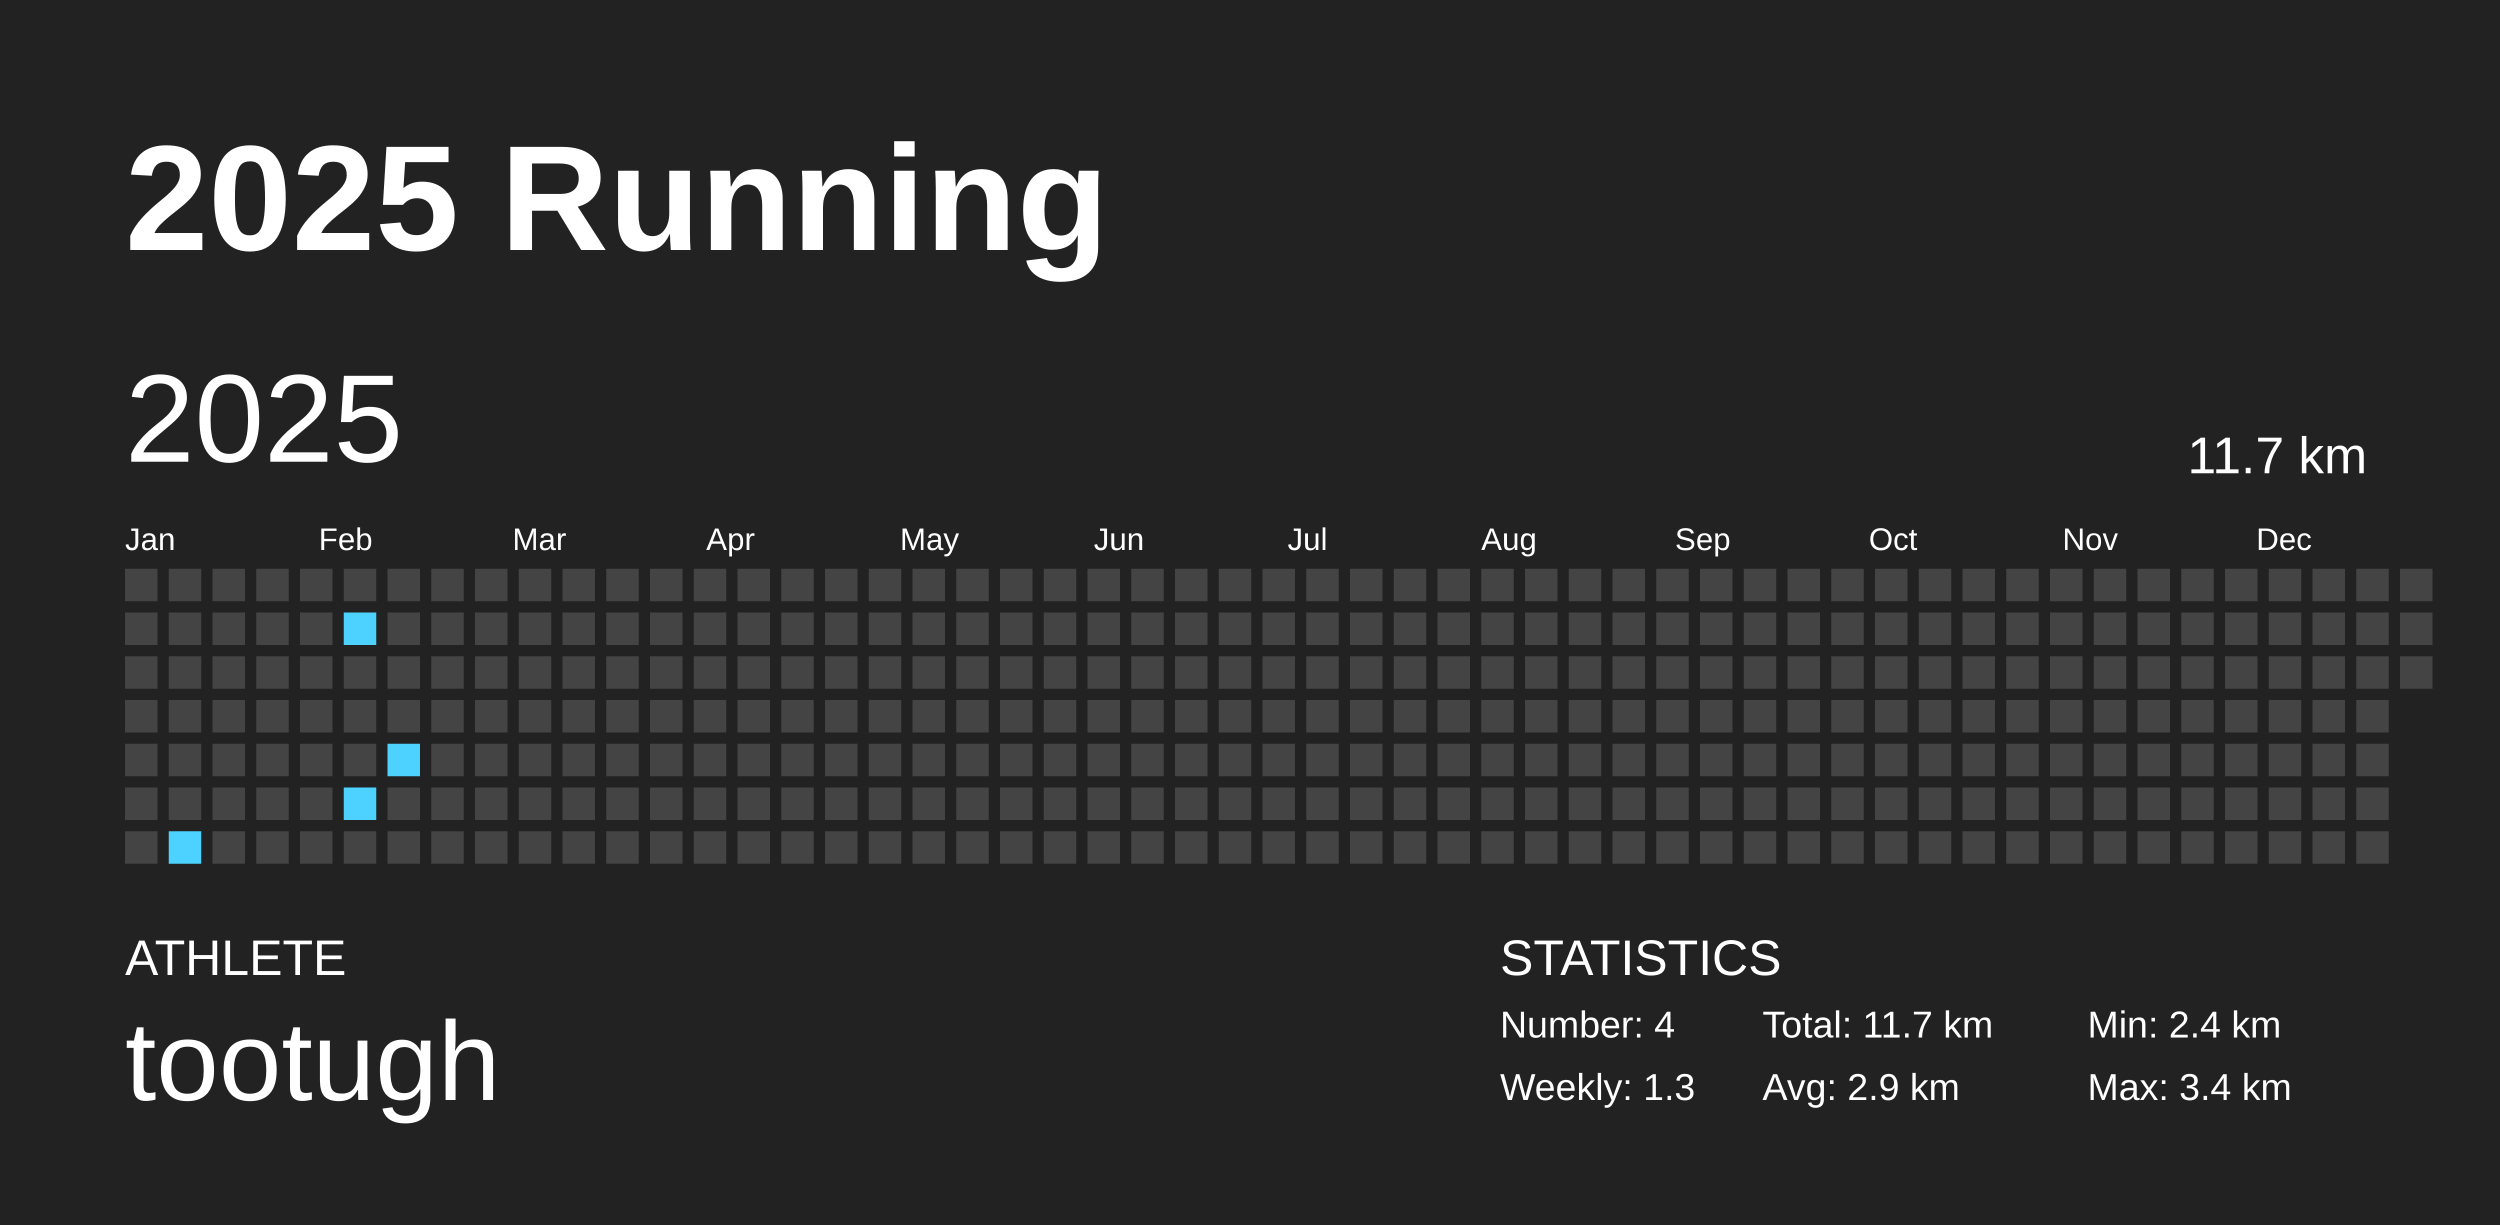
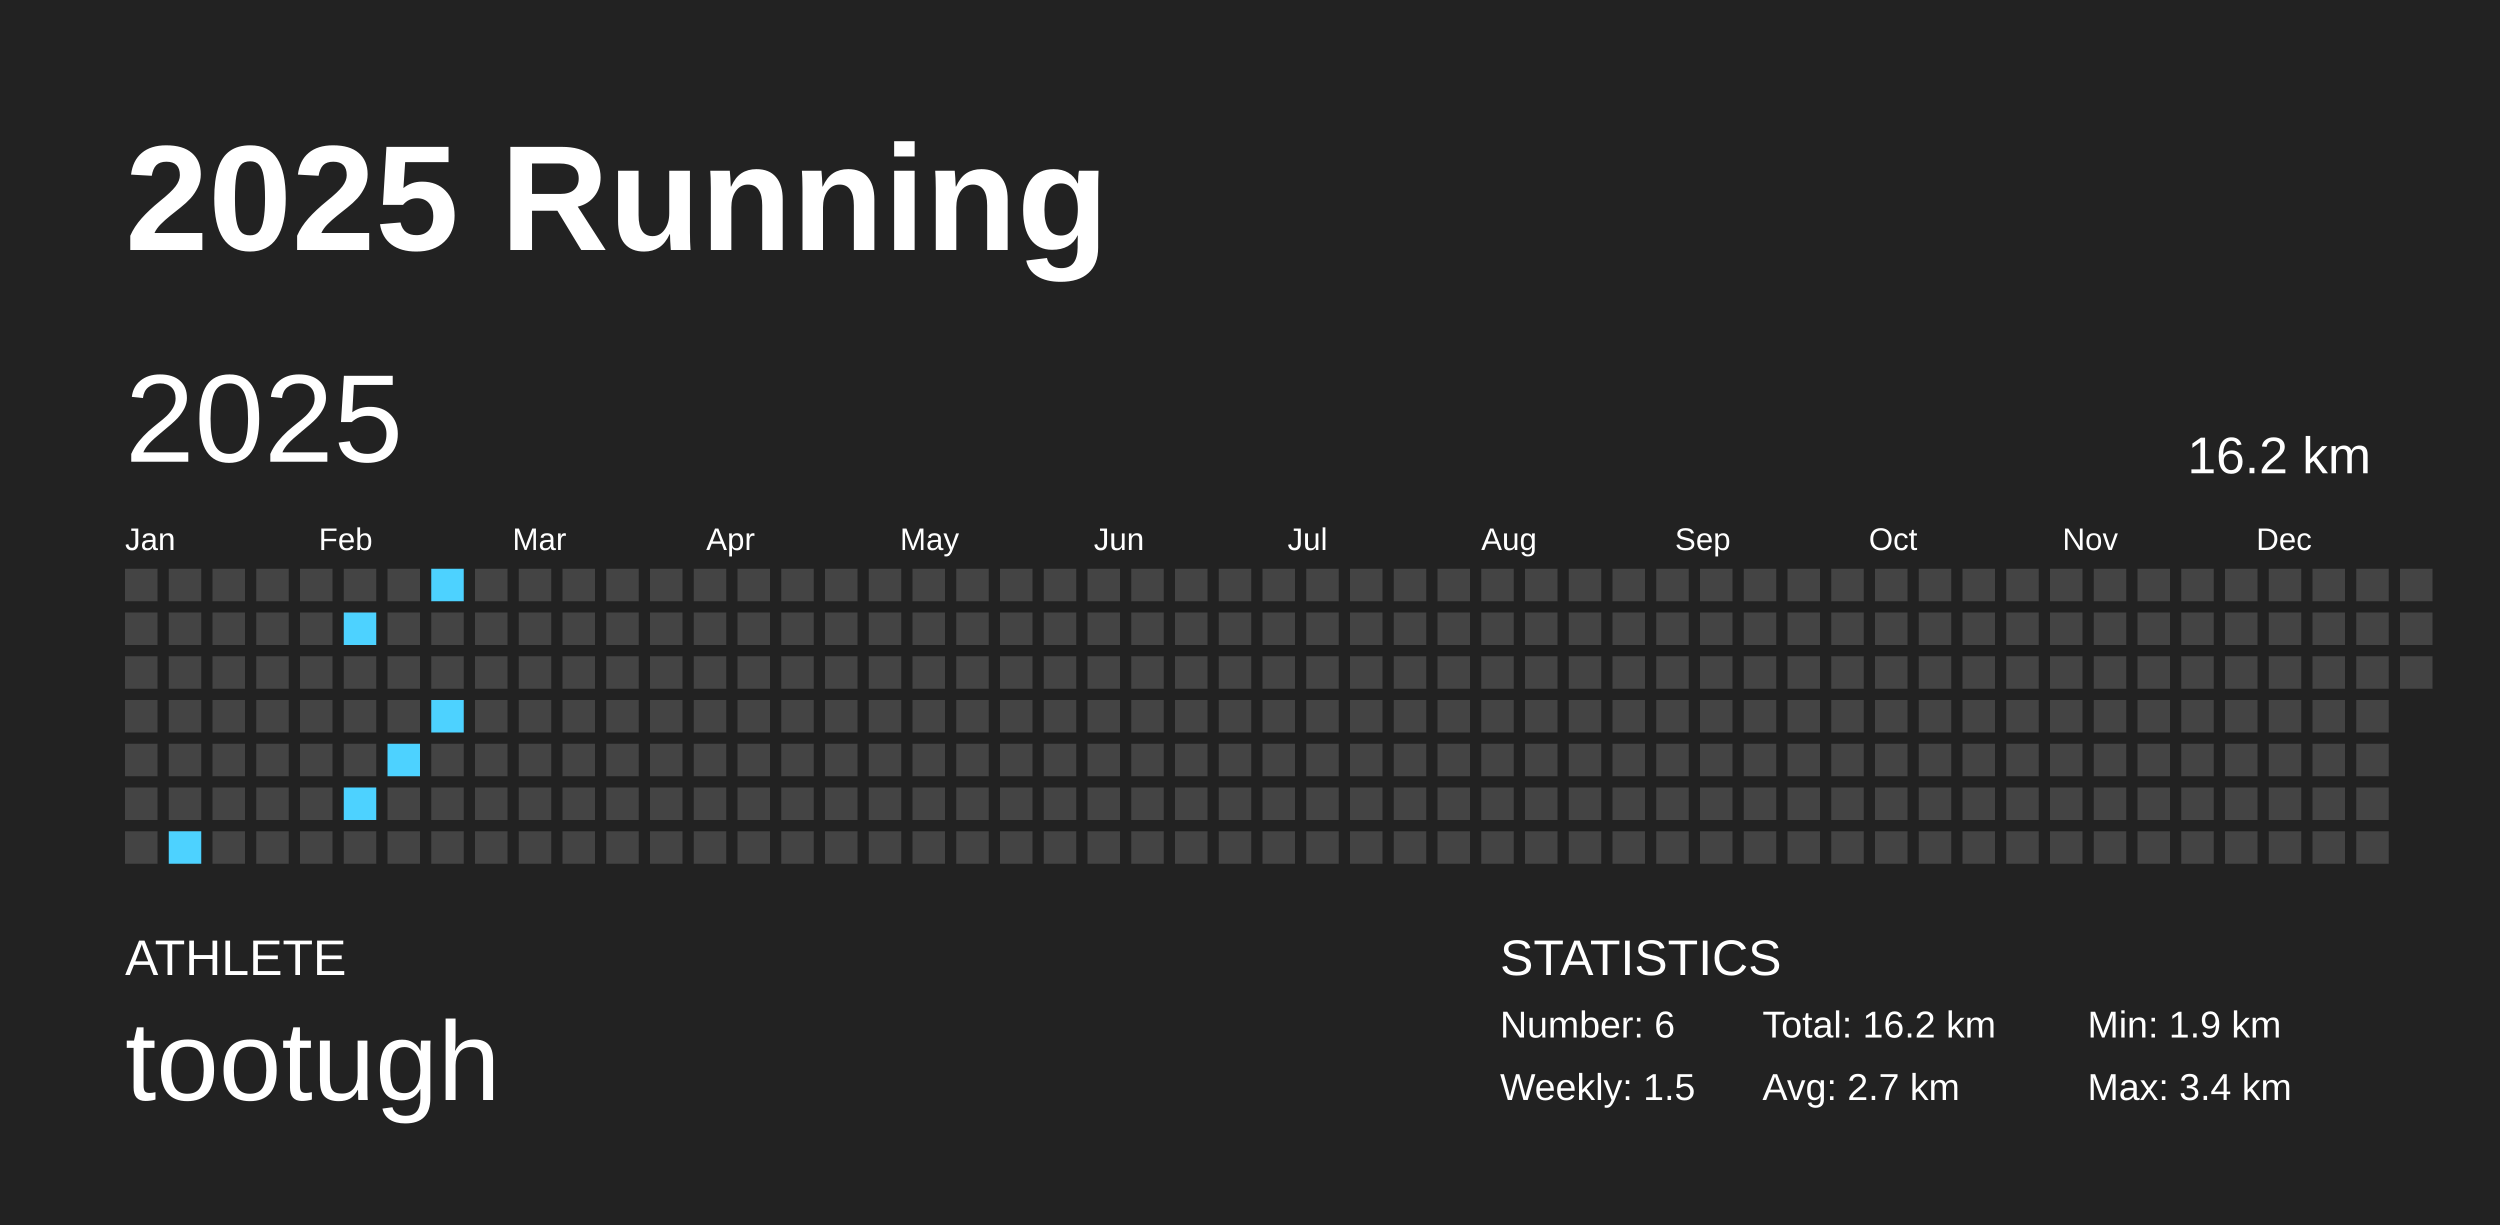
<svg xmlns="http://www.w3.org/2000/svg" baseProfile="full" height="98mm" version="1.1" viewBox="0,0,200,98" width="200mm">
  <defs />
  <rect fill="#222222" height="98" width="200" x="0" y="0" />
  <text fill="#FFFFFF" style="font-size:12px; font-family:Arial; font-weight:bold;" x="10" y="20">2025 Running</text>
  <text fill="#FFFFFF" style="font-size:4px; font-family:Arial" x="10" y="78">ATHLETE</text>
  <text fill="#FFFFFF" style="font-size:9px; font-family:Arial" x="10" y="88">tootugh</text>
  <text fill="#FFFFFF" style="font-size:4px; font-family:Arial" x="120" y="78">STATISTICS</text>
-   <text fill="#FFFFFF" style="font-size:3px; font-family:Arial" x="120" y="83">Number: 4</text>
-   <text fill="#FFFFFF" style="font-size:3px; font-family:Arial" x="120" y="88">Weekly: 1.3</text>
-   <text fill="#FFFFFF" style="font-size:3px; font-family:Arial" x="141" y="83">Total: 11.7 km</text>
-   <text fill="#FFFFFF" style="font-size:3px; font-family:Arial" x="141" y="88">Avg: 2.9 km</text>
-   <text fill="#FFFFFF" style="font-size:3px; font-family:Arial" x="167" y="83">Min: 2.4 km</text>
+   <text fill="#FFFFFF" style="font-size:3px; font-family:Arial" x="120" y="83">Number: 6</text>
+   <text fill="#FFFFFF" style="font-size:3px; font-family:Arial" x="120" y="88">Weekly: 1.5</text>
+   <text fill="#FFFFFF" style="font-size:3px; font-family:Arial" x="141" y="83">Total: 16.2 km</text>
+   <text fill="#FFFFFF" style="font-size:3px; font-family:Arial" x="141" y="88">Avg: 2.7 km</text>
+   <text fill="#FFFFFF" style="font-size:3px; font-family:Arial" x="167" y="83">Min: 1.9 km</text>
  <text fill="#FFFFFF" style="font-size:3px; font-family:Arial" x="167" y="88">Max: 3.4 km</text>
  <text dominant-baseline="hanging" fill="#FFFFFF" style="font-size:10.0px; font-family:Arial;" x="10" y="30">2025</text>
-   <text dominant-baseline="hanging" fill="#FFFFFF" style="font-size:4.125px; font-family:Arial;" x="175" y="35">11.7 km</text>
+   <text dominant-baseline="hanging" fill="#FFFFFF" style="font-size:4.125px; font-family:Arial;" x="175" y="35">16.2 km</text>
  <text fill="#FFFFFF" style="font-size:2.5px; font-family:Arial" x="10.0" y="44">Jan</text>
  <text fill="#FFFFFF" style="font-size:2.5px; font-family:Arial" x="25.5" y="44">Feb</text>
  <text fill="#FFFFFF" style="font-size:2.5px; font-family:Arial" x="41.0" y="44">Mar</text>
  <text fill="#FFFFFF" style="font-size:2.5px; font-family:Arial" x="56.5" y="44">Apr</text>
  <text fill="#FFFFFF" style="font-size:2.5px; font-family:Arial" x="72.0" y="44">May</text>
  <text fill="#FFFFFF" style="font-size:2.5px; font-family:Arial" x="87.5" y="44">Jun</text>
  <text fill="#FFFFFF" style="font-size:2.5px; font-family:Arial" x="103.0" y="44">Jul</text>
  <text fill="#FFFFFF" style="font-size:2.5px; font-family:Arial" x="118.5" y="44">Aug</text>
  <text fill="#FFFFFF" style="font-size:2.5px; font-family:Arial" x="134.0" y="44">Sep</text>
  <text fill="#FFFFFF" style="font-size:2.5px; font-family:Arial" x="149.5" y="44">Oct</text>
  <text fill="#FFFFFF" style="font-size:2.5px; font-family:Arial" x="165.0" y="44">Nov</text>
  <text fill="#FFFFFF" style="font-size:2.5px; font-family:Arial" x="180.5" y="44">Dec</text>
  <rect fill="#444444" height="2.6" width="2.6" x="10.0" y="45.5" />
  <rect fill="#444444" height="2.6" width="2.6" x="10.0" y="49.0" />
  <rect fill="#444444" height="2.6" width="2.6" x="10.0" y="52.5" />
  <rect fill="#444444" height="2.6" width="2.6" x="10.0" y="56.0" />
  <rect fill="#444444" height="2.6" width="2.6" x="10.0" y="59.5" />
  <rect fill="#444444" height="2.6" width="2.6" x="10.0" y="63.0" />
  <rect fill="#444444" height="2.6" width="2.6" x="10.0" y="66.5" />
  <rect fill="#444444" height="2.6" width="2.6" x="13.5" y="45.5" />
  <rect fill="#444444" height="2.6" width="2.6" x="13.5" y="49.0" />
  <rect fill="#444444" height="2.6" width="2.6" x="13.5" y="52.5" />
  <rect fill="#444444" height="2.6" width="2.6" x="13.5" y="56.0" />
  <rect fill="#444444" height="2.6" width="2.6" x="13.5" y="59.5" />
  <rect fill="#444444" height="2.6" width="2.6" x="13.5" y="63.0" />
  <rect fill="#4dd2ff" height="2.6" width="2.6" x="13.5" y="66.5" />
  <rect fill="#444444" height="2.6" width="2.6" x="17.0" y="45.5" />
  <rect fill="#444444" height="2.6" width="2.6" x="17.0" y="49.0" />
  <rect fill="#444444" height="2.6" width="2.6" x="17.0" y="52.5" />
  <rect fill="#444444" height="2.6" width="2.6" x="17.0" y="56.0" />
  <rect fill="#444444" height="2.6" width="2.6" x="17.0" y="59.5" />
  <rect fill="#444444" height="2.6" width="2.6" x="17.0" y="63.0" />
  <rect fill="#444444" height="2.6" width="2.6" x="17.0" y="66.5" />
  <rect fill="#444444" height="2.6" width="2.6" x="20.5" y="45.5" />
  <rect fill="#444444" height="2.6" width="2.6" x="20.5" y="49.0" />
  <rect fill="#444444" height="2.6" width="2.6" x="20.5" y="52.5" />
  <rect fill="#444444" height="2.6" width="2.6" x="20.5" y="56.0" />
  <rect fill="#444444" height="2.6" width="2.6" x="20.5" y="59.5" />
  <rect fill="#444444" height="2.6" width="2.6" x="20.5" y="63.0" />
  <rect fill="#444444" height="2.6" width="2.6" x="20.5" y="66.5" />
  <rect fill="#444444" height="2.6" width="2.6" x="24.0" y="45.5" />
  <rect fill="#444444" height="2.6" width="2.6" x="24.0" y="49.0" />
  <rect fill="#444444" height="2.6" width="2.6" x="24.0" y="52.5" />
  <rect fill="#444444" height="2.6" width="2.6" x="24.0" y="56.0" />
  <rect fill="#444444" height="2.6" width="2.6" x="24.0" y="59.5" />
  <rect fill="#444444" height="2.6" width="2.6" x="24.0" y="63.0" />
  <rect fill="#444444" height="2.6" width="2.6" x="24.0" y="66.5" />
  <rect fill="#444444" height="2.6" width="2.6" x="27.5" y="45.5" />
  <rect fill="#4dd2ff" height="2.6" width="2.6" x="27.5" y="49.0" />
  <rect fill="#444444" height="2.6" width="2.6" x="27.5" y="52.5" />
  <rect fill="#444444" height="2.6" width="2.6" x="27.5" y="56.0" />
  <rect fill="#444444" height="2.6" width="2.6" x="27.5" y="59.5" />
  <rect fill="#4dd2ff" height="2.6" width="2.6" x="27.5" y="63.0" />
  <rect fill="#444444" height="2.6" width="2.6" x="27.5" y="66.5" />
  <rect fill="#444444" height="2.6" width="2.6" x="31.0" y="45.5" />
  <rect fill="#444444" height="2.6" width="2.6" x="31.0" y="49.0" />
  <rect fill="#444444" height="2.6" width="2.6" x="31.0" y="52.5" />
  <rect fill="#444444" height="2.6" width="2.6" x="31.0" y="56.0" />
  <rect fill="#4dd2ff" height="2.6" width="2.6" x="31.0" y="59.5" />
  <rect fill="#444444" height="2.6" width="2.6" x="31.0" y="63.0" />
  <rect fill="#444444" height="2.6" width="2.6" x="31.0" y="66.5" />
-   <rect fill="#444444" height="2.6" width="2.6" x="34.5" y="45.5" />
+   <rect fill="#4dd2ff" height="2.6" width="2.6" x="34.5" y="45.5" />
  <rect fill="#444444" height="2.6" width="2.6" x="34.5" y="49.0" />
  <rect fill="#444444" height="2.6" width="2.6" x="34.5" y="52.5" />
-   <rect fill="#444444" height="2.6" width="2.6" x="34.5" y="56.0" />
+   <rect fill="#4dd2ff" height="2.6" width="2.6" x="34.5" y="56.0" />
  <rect fill="#444444" height="2.6" width="2.6" x="34.5" y="59.5" />
  <rect fill="#444444" height="2.6" width="2.6" x="34.5" y="63.0" />
  <rect fill="#444444" height="2.6" width="2.6" x="34.5" y="66.5" />
  <rect fill="#444444" height="2.6" width="2.6" x="38.0" y="45.5" />
  <rect fill="#444444" height="2.6" width="2.6" x="38.0" y="49.0" />
  <rect fill="#444444" height="2.6" width="2.6" x="38.0" y="52.5" />
  <rect fill="#444444" height="2.6" width="2.6" x="38.0" y="56.0" />
  <rect fill="#444444" height="2.6" width="2.6" x="38.0" y="59.5" />
  <rect fill="#444444" height="2.6" width="2.6" x="38.0" y="63.0" />
  <rect fill="#444444" height="2.6" width="2.6" x="38.0" y="66.5" />
  <rect fill="#444444" height="2.6" width="2.6" x="41.5" y="45.5" />
  <rect fill="#444444" height="2.6" width="2.6" x="41.5" y="49.0" />
  <rect fill="#444444" height="2.6" width="2.6" x="41.5" y="52.5" />
  <rect fill="#444444" height="2.6" width="2.6" x="41.5" y="56.0" />
  <rect fill="#444444" height="2.6" width="2.6" x="41.5" y="59.5" />
  <rect fill="#444444" height="2.6" width="2.6" x="41.5" y="63.0" />
  <rect fill="#444444" height="2.6" width="2.6" x="41.5" y="66.5" />
  <rect fill="#444444" height="2.6" width="2.6" x="45.0" y="45.5" />
  <rect fill="#444444" height="2.6" width="2.6" x="45.0" y="49.0" />
  <rect fill="#444444" height="2.6" width="2.6" x="45.0" y="52.5" />
  <rect fill="#444444" height="2.6" width="2.6" x="45.0" y="56.0" />
  <rect fill="#444444" height="2.6" width="2.6" x="45.0" y="59.5" />
  <rect fill="#444444" height="2.6" width="2.6" x="45.0" y="63.0" />
  <rect fill="#444444" height="2.6" width="2.6" x="45.0" y="66.5" />
  <rect fill="#444444" height="2.6" width="2.6" x="48.5" y="45.5" />
  <rect fill="#444444" height="2.6" width="2.6" x="48.5" y="49.0" />
  <rect fill="#444444" height="2.6" width="2.6" x="48.5" y="52.5" />
  <rect fill="#444444" height="2.6" width="2.6" x="48.5" y="56.0" />
  <rect fill="#444444" height="2.6" width="2.6" x="48.5" y="59.5" />
  <rect fill="#444444" height="2.6" width="2.6" x="48.5" y="63.0" />
  <rect fill="#444444" height="2.6" width="2.6" x="48.5" y="66.5" />
  <rect fill="#444444" height="2.6" width="2.6" x="52.0" y="45.5" />
  <rect fill="#444444" height="2.6" width="2.6" x="52.0" y="49.0" />
  <rect fill="#444444" height="2.6" width="2.6" x="52.0" y="52.5" />
  <rect fill="#444444" height="2.6" width="2.6" x="52.0" y="56.0" />
  <rect fill="#444444" height="2.6" width="2.6" x="52.0" y="59.5" />
  <rect fill="#444444" height="2.6" width="2.6" x="52.0" y="63.0" />
  <rect fill="#444444" height="2.6" width="2.6" x="52.0" y="66.5" />
  <rect fill="#444444" height="2.6" width="2.6" x="55.5" y="45.5" />
  <rect fill="#444444" height="2.6" width="2.6" x="55.5" y="49.0" />
  <rect fill="#444444" height="2.6" width="2.6" x="55.5" y="52.5" />
  <rect fill="#444444" height="2.6" width="2.6" x="55.5" y="56.0" />
  <rect fill="#444444" height="2.6" width="2.6" x="55.5" y="59.5" />
  <rect fill="#444444" height="2.6" width="2.6" x="55.5" y="63.0" />
  <rect fill="#444444" height="2.6" width="2.6" x="55.5" y="66.5" />
  <rect fill="#444444" height="2.6" width="2.6" x="59.0" y="45.5" />
  <rect fill="#444444" height="2.6" width="2.6" x="59.0" y="49.0" />
  <rect fill="#444444" height="2.6" width="2.6" x="59.0" y="52.5" />
  <rect fill="#444444" height="2.6" width="2.6" x="59.0" y="56.0" />
  <rect fill="#444444" height="2.6" width="2.6" x="59.0" y="59.5" />
  <rect fill="#444444" height="2.6" width="2.6" x="59.0" y="63.0" />
  <rect fill="#444444" height="2.6" width="2.6" x="59.0" y="66.5" />
  <rect fill="#444444" height="2.6" width="2.6" x="62.5" y="45.5" />
  <rect fill="#444444" height="2.6" width="2.6" x="62.5" y="49.0" />
  <rect fill="#444444" height="2.6" width="2.6" x="62.5" y="52.5" />
  <rect fill="#444444" height="2.6" width="2.6" x="62.5" y="56.0" />
  <rect fill="#444444" height="2.6" width="2.6" x="62.5" y="59.5" />
  <rect fill="#444444" height="2.6" width="2.6" x="62.5" y="63.0" />
  <rect fill="#444444" height="2.6" width="2.6" x="62.5" y="66.5" />
  <rect fill="#444444" height="2.6" width="2.6" x="66.0" y="45.5" />
  <rect fill="#444444" height="2.6" width="2.6" x="66.0" y="49.0" />
  <rect fill="#444444" height="2.6" width="2.6" x="66.0" y="52.5" />
  <rect fill="#444444" height="2.6" width="2.6" x="66.0" y="56.0" />
  <rect fill="#444444" height="2.6" width="2.6" x="66.0" y="59.5" />
  <rect fill="#444444" height="2.6" width="2.6" x="66.0" y="63.0" />
  <rect fill="#444444" height="2.6" width="2.6" x="66.0" y="66.5" />
  <rect fill="#444444" height="2.6" width="2.6" x="69.5" y="45.5" />
  <rect fill="#444444" height="2.6" width="2.6" x="69.5" y="49.0" />
  <rect fill="#444444" height="2.6" width="2.6" x="69.5" y="52.5" />
  <rect fill="#444444" height="2.6" width="2.6" x="69.5" y="56.0" />
  <rect fill="#444444" height="2.6" width="2.6" x="69.5" y="59.5" />
  <rect fill="#444444" height="2.6" width="2.6" x="69.5" y="63.0" />
  <rect fill="#444444" height="2.6" width="2.6" x="69.5" y="66.5" />
  <rect fill="#444444" height="2.6" width="2.6" x="73.0" y="45.5" />
  <rect fill="#444444" height="2.6" width="2.6" x="73.0" y="49.0" />
  <rect fill="#444444" height="2.6" width="2.6" x="73.0" y="52.5" />
  <rect fill="#444444" height="2.6" width="2.6" x="73.0" y="56.0" />
  <rect fill="#444444" height="2.6" width="2.6" x="73.0" y="59.5" />
  <rect fill="#444444" height="2.6" width="2.6" x="73.0" y="63.0" />
  <rect fill="#444444" height="2.6" width="2.6" x="73.0" y="66.5" />
  <rect fill="#444444" height="2.6" width="2.6" x="76.5" y="45.5" />
  <rect fill="#444444" height="2.6" width="2.6" x="76.5" y="49.0" />
  <rect fill="#444444" height="2.6" width="2.6" x="76.5" y="52.5" />
  <rect fill="#444444" height="2.6" width="2.6" x="76.5" y="56.0" />
  <rect fill="#444444" height="2.6" width="2.6" x="76.5" y="59.5" />
  <rect fill="#444444" height="2.6" width="2.6" x="76.5" y="63.0" />
  <rect fill="#444444" height="2.6" width="2.6" x="76.5" y="66.5" />
  <rect fill="#444444" height="2.6" width="2.6" x="80.0" y="45.5" />
  <rect fill="#444444" height="2.6" width="2.6" x="80.0" y="49.0" />
  <rect fill="#444444" height="2.6" width="2.6" x="80.0" y="52.5" />
  <rect fill="#444444" height="2.6" width="2.6" x="80.0" y="56.0" />
  <rect fill="#444444" height="2.6" width="2.6" x="80.0" y="59.5" />
  <rect fill="#444444" height="2.6" width="2.6" x="80.0" y="63.0" />
  <rect fill="#444444" height="2.6" width="2.6" x="80.0" y="66.5" />
  <rect fill="#444444" height="2.6" width="2.6" x="83.5" y="45.5" />
  <rect fill="#444444" height="2.6" width="2.6" x="83.5" y="49.0" />
  <rect fill="#444444" height="2.6" width="2.6" x="83.5" y="52.5" />
  <rect fill="#444444" height="2.6" width="2.6" x="83.5" y="56.0" />
  <rect fill="#444444" height="2.6" width="2.6" x="83.5" y="59.5" />
  <rect fill="#444444" height="2.6" width="2.6" x="83.5" y="63.0" />
  <rect fill="#444444" height="2.6" width="2.6" x="83.5" y="66.5" />
  <rect fill="#444444" height="2.6" width="2.6" x="87.0" y="45.5" />
  <rect fill="#444444" height="2.6" width="2.6" x="87.0" y="49.0" />
  <rect fill="#444444" height="2.6" width="2.6" x="87.0" y="52.5" />
  <rect fill="#444444" height="2.6" width="2.6" x="87.0" y="56.0" />
  <rect fill="#444444" height="2.6" width="2.6" x="87.0" y="59.5" />
  <rect fill="#444444" height="2.6" width="2.6" x="87.0" y="63.0" />
  <rect fill="#444444" height="2.6" width="2.6" x="87.0" y="66.5" />
  <rect fill="#444444" height="2.6" width="2.6" x="90.5" y="45.5" />
  <rect fill="#444444" height="2.6" width="2.6" x="90.5" y="49.0" />
  <rect fill="#444444" height="2.6" width="2.6" x="90.5" y="52.5" />
  <rect fill="#444444" height="2.6" width="2.6" x="90.5" y="56.0" />
  <rect fill="#444444" height="2.6" width="2.6" x="90.5" y="59.5" />
  <rect fill="#444444" height="2.6" width="2.6" x="90.5" y="63.0" />
  <rect fill="#444444" height="2.6" width="2.6" x="90.5" y="66.5" />
  <rect fill="#444444" height="2.6" width="2.6" x="94.0" y="45.5" />
  <rect fill="#444444" height="2.6" width="2.6" x="94.0" y="49.0" />
  <rect fill="#444444" height="2.6" width="2.6" x="94.0" y="52.5" />
  <rect fill="#444444" height="2.6" width="2.6" x="94.0" y="56.0" />
  <rect fill="#444444" height="2.6" width="2.6" x="94.0" y="59.5" />
  <rect fill="#444444" height="2.6" width="2.6" x="94.0" y="63.0" />
  <rect fill="#444444" height="2.6" width="2.6" x="94.0" y="66.5" />
  <rect fill="#444444" height="2.6" width="2.6" x="97.5" y="45.5" />
  <rect fill="#444444" height="2.6" width="2.6" x="97.5" y="49.0" />
  <rect fill="#444444" height="2.6" width="2.6" x="97.5" y="52.5" />
  <rect fill="#444444" height="2.6" width="2.6" x="97.5" y="56.0" />
  <rect fill="#444444" height="2.6" width="2.6" x="97.5" y="59.5" />
  <rect fill="#444444" height="2.6" width="2.6" x="97.5" y="63.0" />
  <rect fill="#444444" height="2.6" width="2.6" x="97.5" y="66.5" />
  <rect fill="#444444" height="2.6" width="2.6" x="101.0" y="45.5" />
  <rect fill="#444444" height="2.6" width="2.6" x="101.0" y="49.0" />
  <rect fill="#444444" height="2.6" width="2.6" x="101.0" y="52.5" />
  <rect fill="#444444" height="2.6" width="2.6" x="101.0" y="56.0" />
  <rect fill="#444444" height="2.6" width="2.6" x="101.0" y="59.5" />
  <rect fill="#444444" height="2.6" width="2.6" x="101.0" y="63.0" />
  <rect fill="#444444" height="2.6" width="2.6" x="101.0" y="66.5" />
  <rect fill="#444444" height="2.6" width="2.6" x="104.5" y="45.5" />
  <rect fill="#444444" height="2.6" width="2.6" x="104.5" y="49.0" />
  <rect fill="#444444" height="2.6" width="2.6" x="104.5" y="52.5" />
  <rect fill="#444444" height="2.6" width="2.6" x="104.5" y="56.0" />
  <rect fill="#444444" height="2.6" width="2.6" x="104.5" y="59.5" />
  <rect fill="#444444" height="2.6" width="2.6" x="104.5" y="63.0" />
  <rect fill="#444444" height="2.6" width="2.6" x="104.5" y="66.5" />
  <rect fill="#444444" height="2.6" width="2.6" x="108.0" y="45.5" />
  <rect fill="#444444" height="2.6" width="2.6" x="108.0" y="49.0" />
  <rect fill="#444444" height="2.6" width="2.6" x="108.0" y="52.5" />
  <rect fill="#444444" height="2.6" width="2.6" x="108.0" y="56.0" />
  <rect fill="#444444" height="2.6" width="2.6" x="108.0" y="59.5" />
  <rect fill="#444444" height="2.6" width="2.6" x="108.0" y="63.0" />
  <rect fill="#444444" height="2.6" width="2.6" x="108.0" y="66.5" />
  <rect fill="#444444" height="2.6" width="2.6" x="111.5" y="45.5" />
  <rect fill="#444444" height="2.6" width="2.6" x="111.5" y="49.0" />
  <rect fill="#444444" height="2.6" width="2.6" x="111.5" y="52.5" />
  <rect fill="#444444" height="2.6" width="2.6" x="111.5" y="56.0" />
  <rect fill="#444444" height="2.6" width="2.6" x="111.5" y="59.5" />
  <rect fill="#444444" height="2.6" width="2.6" x="111.5" y="63.0" />
  <rect fill="#444444" height="2.6" width="2.6" x="111.5" y="66.5" />
  <rect fill="#444444" height="2.6" width="2.6" x="115.0" y="45.5" />
  <rect fill="#444444" height="2.6" width="2.6" x="115.0" y="49.0" />
  <rect fill="#444444" height="2.6" width="2.6" x="115.0" y="52.5" />
  <rect fill="#444444" height="2.6" width="2.6" x="115.0" y="56.0" />
  <rect fill="#444444" height="2.6" width="2.6" x="115.0" y="59.5" />
  <rect fill="#444444" height="2.6" width="2.6" x="115.0" y="63.0" />
  <rect fill="#444444" height="2.6" width="2.6" x="115.0" y="66.5" />
  <rect fill="#444444" height="2.6" width="2.6" x="118.5" y="45.5" />
  <rect fill="#444444" height="2.6" width="2.6" x="118.5" y="49.0" />
  <rect fill="#444444" height="2.6" width="2.6" x="118.5" y="52.5" />
  <rect fill="#444444" height="2.6" width="2.6" x="118.5" y="56.0" />
  <rect fill="#444444" height="2.6" width="2.6" x="118.5" y="59.5" />
  <rect fill="#444444" height="2.6" width="2.6" x="118.5" y="63.0" />
  <rect fill="#444444" height="2.6" width="2.6" x="118.5" y="66.5" />
  <rect fill="#444444" height="2.6" width="2.6" x="122.0" y="45.5" />
  <rect fill="#444444" height="2.6" width="2.6" x="122.0" y="49.0" />
  <rect fill="#444444" height="2.6" width="2.6" x="122.0" y="52.5" />
  <rect fill="#444444" height="2.6" width="2.6" x="122.0" y="56.0" />
  <rect fill="#444444" height="2.6" width="2.6" x="122.0" y="59.5" />
  <rect fill="#444444" height="2.6" width="2.6" x="122.0" y="63.0" />
  <rect fill="#444444" height="2.6" width="2.6" x="122.0" y="66.5" />
  <rect fill="#444444" height="2.6" width="2.6" x="125.5" y="45.5" />
  <rect fill="#444444" height="2.6" width="2.6" x="125.5" y="49.0" />
  <rect fill="#444444" height="2.6" width="2.6" x="125.5" y="52.5" />
  <rect fill="#444444" height="2.6" width="2.6" x="125.5" y="56.0" />
  <rect fill="#444444" height="2.6" width="2.6" x="125.5" y="59.5" />
  <rect fill="#444444" height="2.6" width="2.6" x="125.5" y="63.0" />
  <rect fill="#444444" height="2.6" width="2.6" x="125.5" y="66.5" />
  <rect fill="#444444" height="2.6" width="2.6" x="129.0" y="45.5" />
  <rect fill="#444444" height="2.6" width="2.6" x="129.0" y="49.0" />
  <rect fill="#444444" height="2.6" width="2.6" x="129.0" y="52.5" />
  <rect fill="#444444" height="2.6" width="2.6" x="129.0" y="56.0" />
  <rect fill="#444444" height="2.6" width="2.6" x="129.0" y="59.5" />
  <rect fill="#444444" height="2.6" width="2.6" x="129.0" y="63.0" />
  <rect fill="#444444" height="2.6" width="2.6" x="129.0" y="66.5" />
  <rect fill="#444444" height="2.6" width="2.6" x="132.5" y="45.5" />
  <rect fill="#444444" height="2.6" width="2.6" x="132.5" y="49.0" />
  <rect fill="#444444" height="2.6" width="2.6" x="132.5" y="52.5" />
  <rect fill="#444444" height="2.6" width="2.6" x="132.5" y="56.0" />
  <rect fill="#444444" height="2.6" width="2.6" x="132.5" y="59.5" />
  <rect fill="#444444" height="2.6" width="2.6" x="132.5" y="63.0" />
  <rect fill="#444444" height="2.6" width="2.6" x="132.5" y="66.5" />
  <rect fill="#444444" height="2.6" width="2.6" x="136.0" y="45.5" />
  <rect fill="#444444" height="2.6" width="2.6" x="136.0" y="49.0" />
  <rect fill="#444444" height="2.6" width="2.6" x="136.0" y="52.5" />
  <rect fill="#444444" height="2.6" width="2.6" x="136.0" y="56.0" />
  <rect fill="#444444" height="2.6" width="2.6" x="136.0" y="59.5" />
  <rect fill="#444444" height="2.6" width="2.6" x="136.0" y="63.0" />
  <rect fill="#444444" height="2.6" width="2.6" x="136.0" y="66.5" />
  <rect fill="#444444" height="2.6" width="2.6" x="139.5" y="45.5" />
  <rect fill="#444444" height="2.6" width="2.6" x="139.5" y="49.0" />
  <rect fill="#444444" height="2.6" width="2.6" x="139.5" y="52.5" />
  <rect fill="#444444" height="2.6" width="2.6" x="139.5" y="56.0" />
  <rect fill="#444444" height="2.6" width="2.6" x="139.5" y="59.5" />
  <rect fill="#444444" height="2.6" width="2.6" x="139.5" y="63.0" />
  <rect fill="#444444" height="2.6" width="2.6" x="139.5" y="66.5" />
  <rect fill="#444444" height="2.6" width="2.6" x="143.0" y="45.5" />
  <rect fill="#444444" height="2.6" width="2.6" x="143.0" y="49.0" />
  <rect fill="#444444" height="2.6" width="2.6" x="143.0" y="52.5" />
  <rect fill="#444444" height="2.6" width="2.6" x="143.0" y="56.0" />
  <rect fill="#444444" height="2.6" width="2.6" x="143.0" y="59.5" />
  <rect fill="#444444" height="2.6" width="2.6" x="143.0" y="63.0" />
  <rect fill="#444444" height="2.6" width="2.6" x="143.0" y="66.5" />
  <rect fill="#444444" height="2.6" width="2.6" x="146.5" y="45.5" />
  <rect fill="#444444" height="2.6" width="2.6" x="146.5" y="49.0" />
  <rect fill="#444444" height="2.6" width="2.6" x="146.5" y="52.5" />
  <rect fill="#444444" height="2.6" width="2.6" x="146.5" y="56.0" />
  <rect fill="#444444" height="2.6" width="2.6" x="146.5" y="59.5" />
  <rect fill="#444444" height="2.6" width="2.6" x="146.5" y="63.0" />
  <rect fill="#444444" height="2.6" width="2.6" x="146.5" y="66.5" />
  <rect fill="#444444" height="2.6" width="2.6" x="150.0" y="45.5" />
  <rect fill="#444444" height="2.6" width="2.6" x="150.0" y="49.0" />
  <rect fill="#444444" height="2.6" width="2.6" x="150.0" y="52.5" />
  <rect fill="#444444" height="2.6" width="2.6" x="150.0" y="56.0" />
  <rect fill="#444444" height="2.6" width="2.6" x="150.0" y="59.5" />
  <rect fill="#444444" height="2.6" width="2.6" x="150.0" y="63.0" />
  <rect fill="#444444" height="2.6" width="2.6" x="150.0" y="66.5" />
  <rect fill="#444444" height="2.6" width="2.6" x="153.5" y="45.5" />
  <rect fill="#444444" height="2.6" width="2.6" x="153.5" y="49.0" />
  <rect fill="#444444" height="2.6" width="2.6" x="153.5" y="52.5" />
  <rect fill="#444444" height="2.6" width="2.6" x="153.5" y="56.0" />
  <rect fill="#444444" height="2.6" width="2.6" x="153.5" y="59.5" />
  <rect fill="#444444" height="2.6" width="2.6" x="153.5" y="63.0" />
  <rect fill="#444444" height="2.6" width="2.6" x="153.5" y="66.5" />
  <rect fill="#444444" height="2.6" width="2.6" x="157.0" y="45.5" />
  <rect fill="#444444" height="2.6" width="2.6" x="157.0" y="49.0" />
  <rect fill="#444444" height="2.6" width="2.6" x="157.0" y="52.5" />
  <rect fill="#444444" height="2.6" width="2.6" x="157.0" y="56.0" />
  <rect fill="#444444" height="2.6" width="2.6" x="157.0" y="59.5" />
  <rect fill="#444444" height="2.6" width="2.6" x="157.0" y="63.0" />
  <rect fill="#444444" height="2.6" width="2.6" x="157.0" y="66.5" />
  <rect fill="#444444" height="2.6" width="2.6" x="160.5" y="45.5" />
  <rect fill="#444444" height="2.6" width="2.6" x="160.5" y="49.0" />
  <rect fill="#444444" height="2.6" width="2.6" x="160.5" y="52.5" />
  <rect fill="#444444" height="2.6" width="2.6" x="160.5" y="56.0" />
  <rect fill="#444444" height="2.6" width="2.6" x="160.5" y="59.5" />
  <rect fill="#444444" height="2.6" width="2.6" x="160.5" y="63.0" />
  <rect fill="#444444" height="2.6" width="2.6" x="160.5" y="66.5" />
  <rect fill="#444444" height="2.6" width="2.6" x="164.0" y="45.5" />
  <rect fill="#444444" height="2.6" width="2.6" x="164.0" y="49.0" />
  <rect fill="#444444" height="2.6" width="2.6" x="164.0" y="52.5" />
  <rect fill="#444444" height="2.6" width="2.6" x="164.0" y="56.0" />
  <rect fill="#444444" height="2.6" width="2.6" x="164.0" y="59.5" />
  <rect fill="#444444" height="2.6" width="2.6" x="164.0" y="63.0" />
  <rect fill="#444444" height="2.6" width="2.6" x="164.0" y="66.5" />
  <rect fill="#444444" height="2.6" width="2.6" x="167.5" y="45.5" />
  <rect fill="#444444" height="2.6" width="2.6" x="167.5" y="49.0" />
  <rect fill="#444444" height="2.6" width="2.6" x="167.5" y="52.5" />
  <rect fill="#444444" height="2.6" width="2.6" x="167.5" y="56.0" />
  <rect fill="#444444" height="2.6" width="2.6" x="167.5" y="59.5" />
  <rect fill="#444444" height="2.6" width="2.6" x="167.5" y="63.0" />
  <rect fill="#444444" height="2.6" width="2.6" x="167.5" y="66.5" />
  <rect fill="#444444" height="2.6" width="2.6" x="171.0" y="45.5" />
  <rect fill="#444444" height="2.6" width="2.6" x="171.0" y="49.0" />
  <rect fill="#444444" height="2.6" width="2.6" x="171.0" y="52.5" />
  <rect fill="#444444" height="2.6" width="2.6" x="171.0" y="56.0" />
  <rect fill="#444444" height="2.6" width="2.6" x="171.0" y="59.5" />
  <rect fill="#444444" height="2.6" width="2.6" x="171.0" y="63.0" />
  <rect fill="#444444" height="2.6" width="2.6" x="171.0" y="66.5" />
  <rect fill="#444444" height="2.6" width="2.6" x="174.5" y="45.5" />
  <rect fill="#444444" height="2.6" width="2.6" x="174.5" y="49.0" />
  <rect fill="#444444" height="2.6" width="2.6" x="174.5" y="52.5" />
  <rect fill="#444444" height="2.6" width="2.6" x="174.5" y="56.0" />
  <rect fill="#444444" height="2.6" width="2.6" x="174.5" y="59.5" />
  <rect fill="#444444" height="2.6" width="2.6" x="174.5" y="63.0" />
  <rect fill="#444444" height="2.6" width="2.6" x="174.5" y="66.5" />
  <rect fill="#444444" height="2.6" width="2.6" x="178.0" y="45.5" />
  <rect fill="#444444" height="2.6" width="2.6" x="178.0" y="49.0" />
  <rect fill="#444444" height="2.6" width="2.6" x="178.0" y="52.5" />
  <rect fill="#444444" height="2.6" width="2.6" x="178.0" y="56.0" />
  <rect fill="#444444" height="2.6" width="2.6" x="178.0" y="59.5" />
  <rect fill="#444444" height="2.6" width="2.6" x="178.0" y="63.0" />
  <rect fill="#444444" height="2.6" width="2.6" x="178.0" y="66.5" />
  <rect fill="#444444" height="2.6" width="2.6" x="181.5" y="45.5" />
  <rect fill="#444444" height="2.6" width="2.6" x="181.5" y="49.0" />
  <rect fill="#444444" height="2.6" width="2.6" x="181.5" y="52.5" />
  <rect fill="#444444" height="2.6" width="2.6" x="181.5" y="56.0" />
  <rect fill="#444444" height="2.6" width="2.6" x="181.5" y="59.5" />
  <rect fill="#444444" height="2.6" width="2.6" x="181.5" y="63.0" />
  <rect fill="#444444" height="2.6" width="2.6" x="181.5" y="66.5" />
  <rect fill="#444444" height="2.6" width="2.6" x="185.0" y="45.5" />
  <rect fill="#444444" height="2.6" width="2.6" x="185.0" y="49.0" />
  <rect fill="#444444" height="2.6" width="2.6" x="185.0" y="52.5" />
  <rect fill="#444444" height="2.6" width="2.6" x="185.0" y="56.0" />
  <rect fill="#444444" height="2.6" width="2.6" x="185.0" y="59.5" />
  <rect fill="#444444" height="2.6" width="2.6" x="185.0" y="63.0" />
  <rect fill="#444444" height="2.6" width="2.6" x="185.0" y="66.5" />
  <rect fill="#444444" height="2.6" width="2.6" x="188.5" y="45.5" />
  <rect fill="#444444" height="2.6" width="2.6" x="188.5" y="49.0" />
  <rect fill="#444444" height="2.6" width="2.6" x="188.5" y="52.5" />
  <rect fill="#444444" height="2.6" width="2.6" x="188.5" y="56.0" />
  <rect fill="#444444" height="2.6" width="2.6" x="188.5" y="59.5" />
  <rect fill="#444444" height="2.6" width="2.6" x="188.5" y="63.0" />
  <rect fill="#444444" height="2.6" width="2.6" x="188.5" y="66.5" />
  <rect fill="#444444" height="2.6" width="2.6" x="192.0" y="45.5" />
  <rect fill="#444444" height="2.6" width="2.6" x="192.0" y="49.0" />
  <rect fill="#444444" height="2.6" width="2.6" x="192.0" y="52.5" />
</svg>
